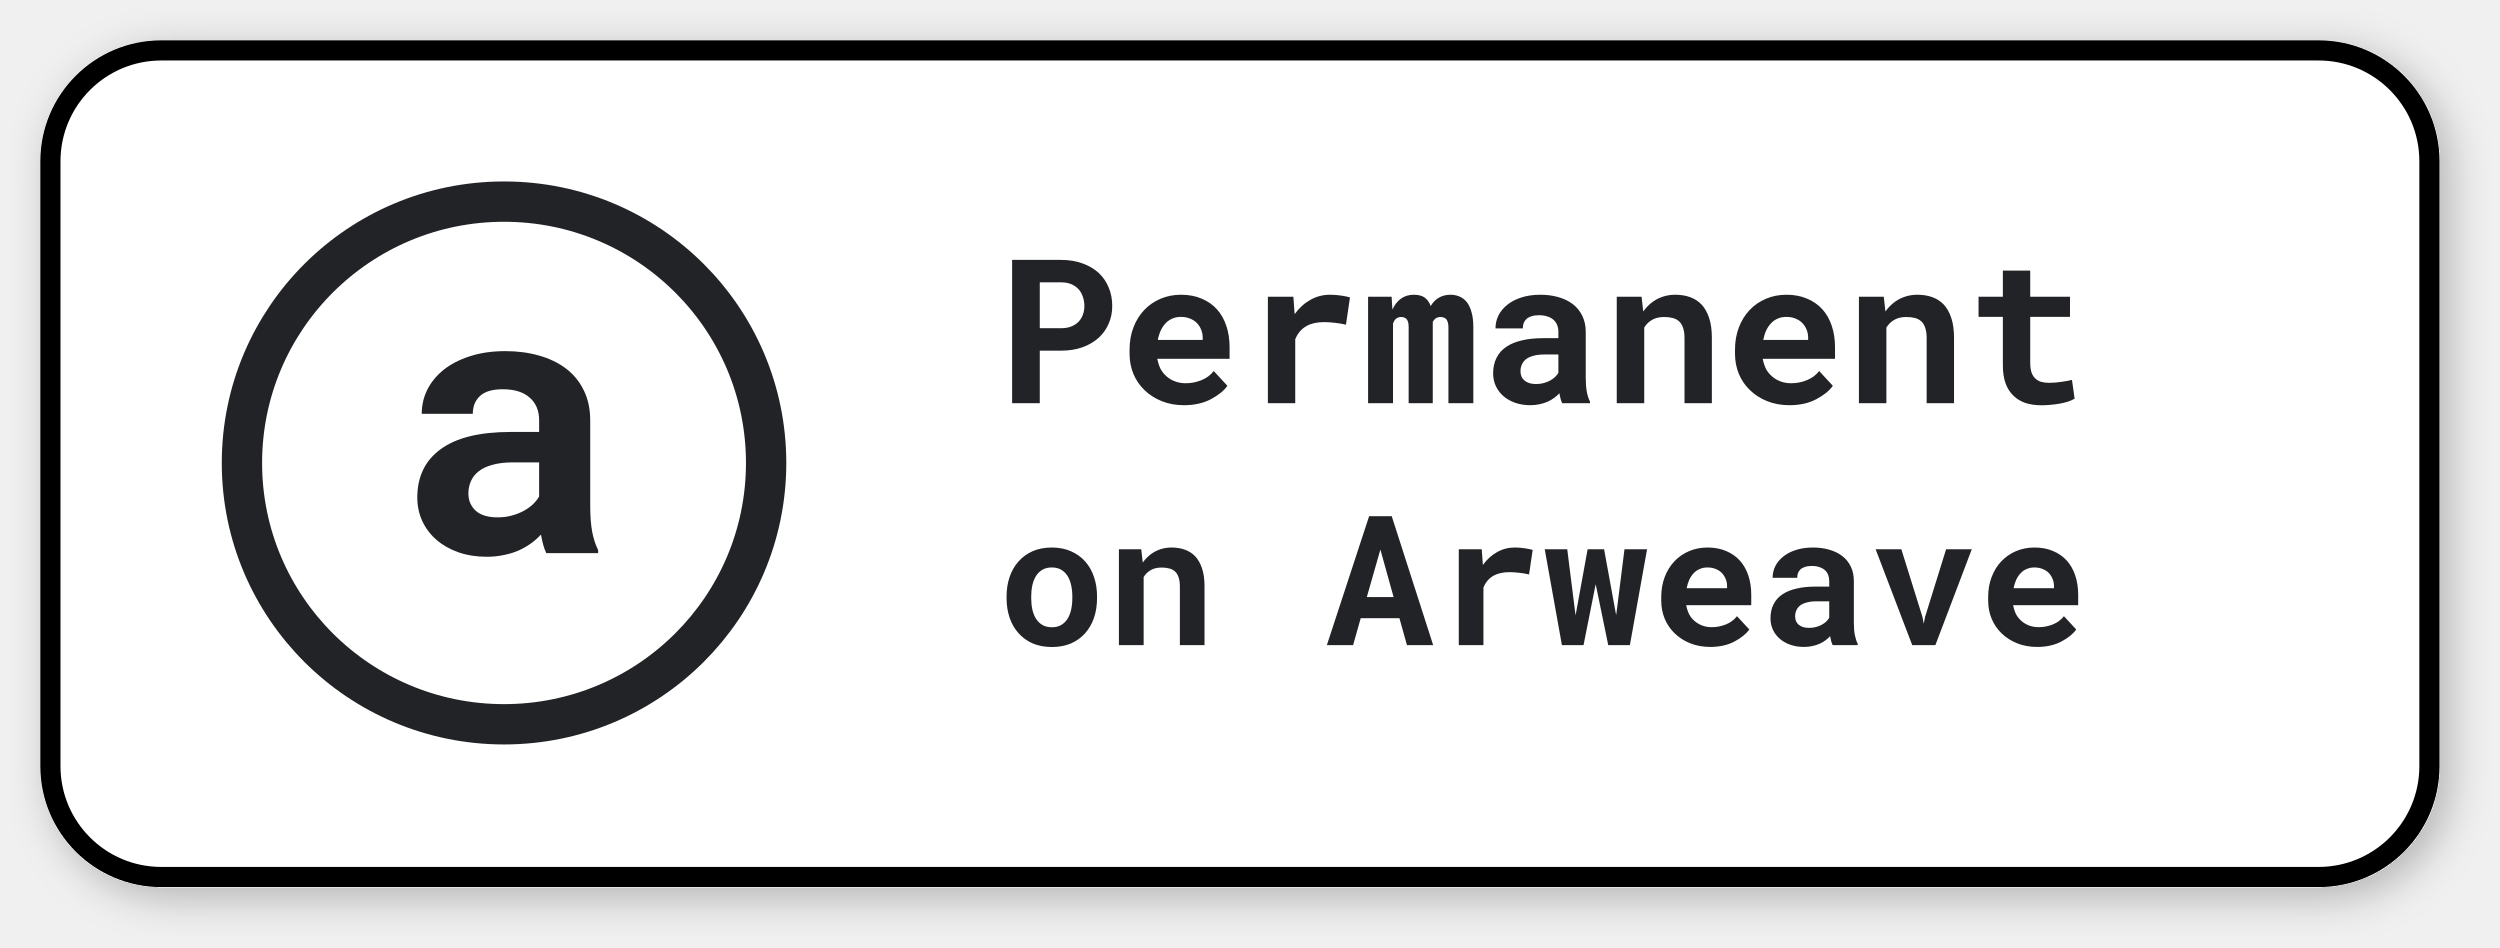
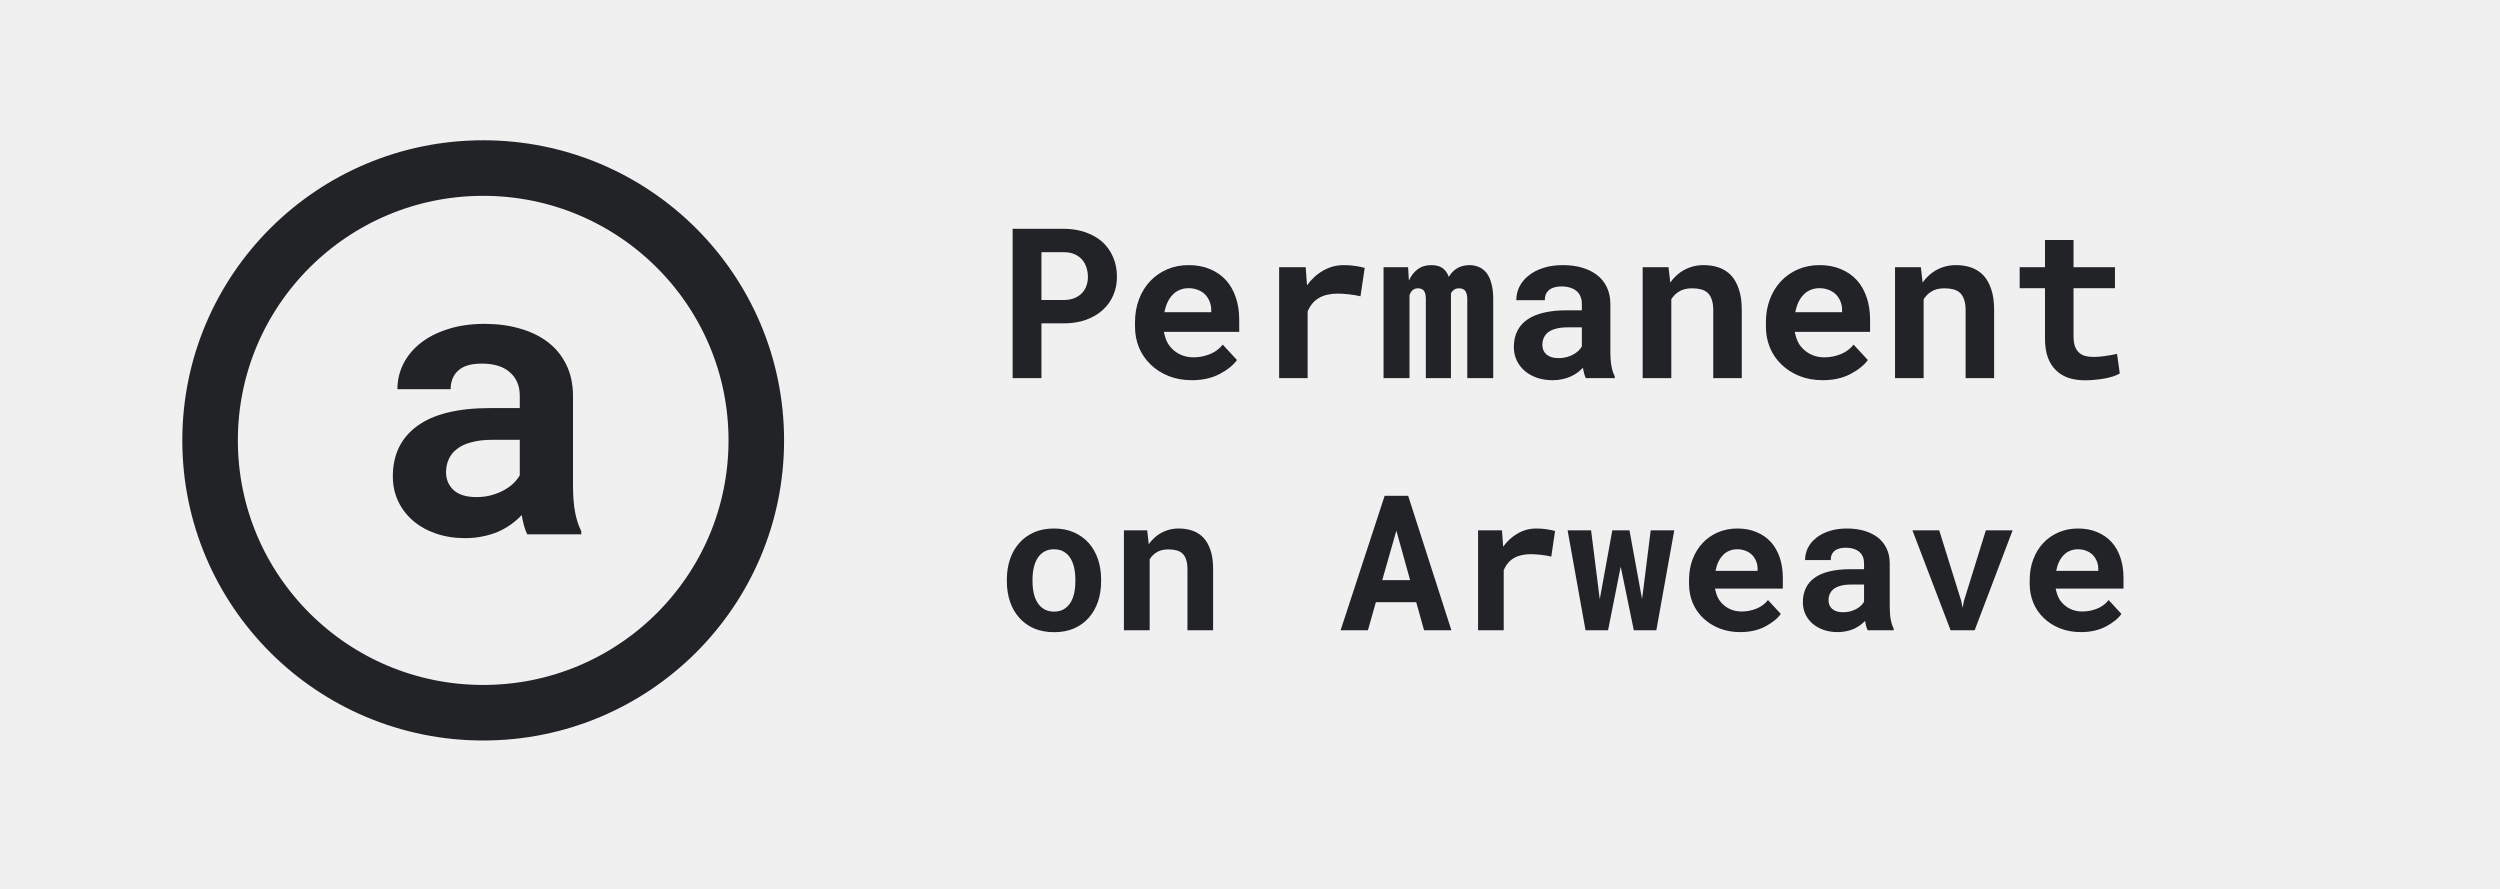
- <svg xmlns="http://www.w3.org/2000/svg" width="124" height="47" viewBox="0 0 124 47" fill="none">
-   <g filter="url(#filter0_d_0_3)">
-     <rect x="2" y="2" width="119" height="42" rx="6" fill="white" />
-     <path d="M27.097 27.434C27.036 27.313 26.984 27.173 26.942 27.016C26.899 26.858 26.863 26.692 26.832 26.516C26.692 26.667 26.532 26.81 26.349 26.943C26.167 27.076 25.963 27.195 25.738 27.298C25.52 27.395 25.277 27.47 25.009 27.525C24.742 27.585 24.453 27.616 24.143 27.616C23.639 27.616 23.174 27.543 22.749 27.398C22.33 27.252 21.968 27.049 21.664 26.788C21.36 26.528 21.123 26.219 20.953 25.861C20.783 25.498 20.698 25.104 20.698 24.68C20.698 23.643 21.084 22.843 21.856 22.28C22.633 21.71 23.791 21.425 25.328 21.425H26.741V20.843C26.741 20.371 26.586 19.998 26.276 19.725C25.966 19.447 25.52 19.307 24.936 19.307C24.42 19.307 24.043 19.419 23.806 19.644C23.569 19.862 23.451 20.156 23.451 20.525H20.917C20.917 20.107 21.008 19.71 21.19 19.334C21.379 18.959 21.649 18.628 22.002 18.344C22.36 18.059 22.794 17.835 23.305 17.671C23.821 17.501 24.411 17.416 25.073 17.416C25.669 17.416 26.222 17.489 26.732 17.635C27.248 17.78 27.695 17.995 28.072 18.28C28.449 18.565 28.743 18.925 28.956 19.362C29.169 19.792 29.275 20.292 29.275 20.862V25.08C29.275 25.607 29.308 26.043 29.375 26.389C29.442 26.734 29.539 27.031 29.667 27.279V27.434H27.097ZM24.681 25.661C24.936 25.661 25.173 25.631 25.392 25.57C25.611 25.51 25.808 25.431 25.985 25.334C26.161 25.237 26.313 25.128 26.44 25.007C26.568 24.88 26.668 24.752 26.741 24.625V22.934H25.447C25.052 22.934 24.715 22.974 24.435 23.052C24.156 23.125 23.928 23.231 23.752 23.371C23.575 23.504 23.445 23.668 23.36 23.861C23.274 24.049 23.232 24.255 23.232 24.48C23.232 24.819 23.351 25.101 23.587 25.325C23.831 25.549 24.195 25.661 24.681 25.661Z" fill="#222326" />
-     <path d="M38 22.963C38 30.119 32.182 35.925 25 35.925C17.818 35.925 12 30.119 12 22.963C12 15.806 17.818 10 25 10C32.182 10 38 15.806 38 22.963Z" stroke="#222326" stroke-width="2" />
-     <path d="M51.573 17.393H52.633C53.02 17.393 53.37 17.337 53.683 17.227C53.995 17.116 54.262 16.961 54.483 16.763C54.702 16.567 54.869 16.335 54.986 16.064C55.107 15.794 55.167 15.5 55.167 15.181C55.167 14.839 55.107 14.528 54.986 14.248C54.869 13.968 54.702 13.727 54.483 13.525C54.262 13.327 53.995 13.172 53.683 13.062C53.37 12.948 53.02 12.891 52.633 12.891H50.201V20H51.573V17.393ZM51.573 16.279V14.004H52.633C52.828 14.004 52.997 14.035 53.141 14.097C53.284 14.159 53.404 14.243 53.502 14.351C53.596 14.458 53.666 14.583 53.712 14.727C53.761 14.87 53.785 15.024 53.785 15.19C53.785 15.334 53.761 15.472 53.712 15.605C53.666 15.736 53.596 15.851 53.502 15.952C53.404 16.053 53.284 16.133 53.141 16.191C52.997 16.25 52.828 16.279 52.633 16.279H51.573ZM58.731 20.098C59.242 20.098 59.685 19.998 60.06 19.8C60.434 19.601 60.707 19.38 60.88 19.136L60.201 18.403C60.045 18.605 59.842 18.756 59.591 18.857C59.34 18.958 59.081 19.009 58.815 19.009C58.626 19.009 58.452 18.98 58.292 18.921C58.133 18.862 57.991 18.779 57.867 18.672C57.747 18.568 57.651 18.452 57.579 18.325C57.508 18.195 57.449 18.024 57.403 17.812V17.798H60.987V17.222C60.987 16.834 60.934 16.481 60.826 16.162C60.719 15.84 60.562 15.565 60.357 15.337C60.149 15.109 59.895 14.933 59.596 14.81C59.3 14.683 58.961 14.619 58.58 14.619C58.212 14.619 57.872 14.686 57.56 14.819C57.247 14.953 56.977 15.14 56.749 15.381C56.521 15.622 56.344 15.91 56.217 16.245C56.09 16.577 56.026 16.945 56.026 17.349V17.544C56.026 17.899 56.09 18.232 56.217 18.545C56.347 18.854 56.531 19.123 56.769 19.351C57.006 19.582 57.291 19.764 57.623 19.898C57.955 20.031 58.325 20.098 58.731 20.098ZM58.57 15.718C58.743 15.718 58.894 15.745 59.024 15.801C59.158 15.853 59.27 15.925 59.361 16.016C59.453 16.11 59.524 16.221 59.576 16.348C59.628 16.475 59.654 16.61 59.654 16.753V16.86H57.428C57.46 16.688 57.509 16.532 57.574 16.392C57.639 16.252 57.721 16.131 57.818 16.03C57.913 15.929 58.023 15.853 58.15 15.801C58.277 15.745 58.417 15.718 58.57 15.718ZM65.968 14.619C65.613 14.619 65.286 14.705 64.986 14.878C64.687 15.047 64.43 15.282 64.215 15.581L64.205 15.464L64.151 14.717H62.887V20H64.244V16.826C64.306 16.676 64.384 16.546 64.478 16.436C64.573 16.325 64.687 16.234 64.82 16.162C64.931 16.1 65.056 16.055 65.196 16.025C65.34 15.993 65.499 15.977 65.675 15.977C65.844 15.977 66.022 15.988 66.207 16.011C66.396 16.03 66.58 16.061 66.759 16.104L66.959 14.751C66.852 14.718 66.71 14.689 66.534 14.663C66.362 14.634 66.173 14.619 65.968 14.619ZM69.024 14.717H67.857V20H69.093V16.045C69.109 16.003 69.127 15.963 69.147 15.928C69.166 15.892 69.189 15.861 69.215 15.835C69.251 15.799 69.291 15.771 69.337 15.752C69.382 15.732 69.435 15.723 69.493 15.723C69.545 15.723 69.594 15.731 69.64 15.747C69.685 15.76 69.726 15.784 69.762 15.82C69.794 15.856 69.82 15.907 69.84 15.972C69.859 16.037 69.869 16.12 69.869 16.221V20H71.065V16.104C71.065 16.064 71.065 16.034 71.065 16.011C71.065 15.988 71.065 15.973 71.065 15.967C71.082 15.931 71.101 15.9 71.124 15.874C71.147 15.845 71.173 15.819 71.202 15.796C71.238 15.773 71.275 15.755 71.314 15.742C71.357 15.729 71.404 15.723 71.456 15.723C71.505 15.723 71.552 15.731 71.598 15.747C71.647 15.76 71.689 15.784 71.725 15.82C71.76 15.859 71.788 15.912 71.808 15.977C71.83 16.042 71.842 16.125 71.842 16.226V20H73.077V16.23C73.077 15.938 73.048 15.69 72.989 15.488C72.934 15.283 72.856 15.116 72.755 14.985C72.651 14.858 72.529 14.766 72.389 14.707C72.252 14.648 72.104 14.619 71.944 14.619C71.817 14.619 71.7 14.635 71.593 14.668C71.485 14.7 71.389 14.746 71.305 14.805C71.236 14.85 71.173 14.906 71.114 14.971C71.059 15.033 71.008 15.102 70.963 15.181C70.934 15.099 70.898 15.028 70.856 14.966C70.816 14.901 70.769 14.845 70.714 14.8C70.642 14.738 70.558 14.692 70.46 14.663C70.362 14.634 70.252 14.619 70.128 14.619C69.874 14.619 69.658 14.686 69.478 14.819C69.303 14.95 69.164 15.129 69.064 15.356L69.024 14.717ZM77.486 20H78.863V19.917C78.795 19.784 78.743 19.624 78.707 19.439C78.671 19.253 78.653 19.019 78.653 18.735V16.47C78.653 16.164 78.596 15.895 78.482 15.664C78.368 15.43 78.211 15.236 78.009 15.083C77.807 14.93 77.568 14.815 77.291 14.736C77.018 14.658 76.721 14.619 76.402 14.619C76.047 14.619 75.732 14.665 75.455 14.756C75.182 14.844 74.951 14.964 74.762 15.117C74.57 15.27 74.423 15.448 74.322 15.649C74.225 15.851 74.176 16.064 74.176 16.289H75.533C75.533 16.195 75.546 16.108 75.572 16.03C75.602 15.952 75.645 15.885 75.704 15.83C75.769 15.768 75.854 15.721 75.958 15.688C76.062 15.653 76.186 15.635 76.329 15.635C76.492 15.635 76.633 15.656 76.754 15.698C76.878 15.737 76.98 15.794 77.061 15.869C77.14 15.941 77.198 16.027 77.237 16.128C77.276 16.226 77.296 16.336 77.296 16.46V16.773H76.539C76.148 16.773 75.802 16.808 75.499 16.88C75.2 16.948 74.947 17.049 74.742 17.183C74.514 17.329 74.343 17.516 74.23 17.744C74.116 17.969 74.059 18.227 74.059 18.52C74.059 18.748 74.104 18.96 74.195 19.155C74.287 19.347 74.413 19.513 74.576 19.653C74.739 19.793 74.933 19.902 75.157 19.98C75.385 20.059 75.634 20.098 75.904 20.098C76.07 20.098 76.225 20.081 76.368 20.049C76.511 20.02 76.643 19.977 76.764 19.922C76.881 19.87 76.988 19.808 77.086 19.736C77.184 19.665 77.27 19.588 77.345 19.507C77.361 19.601 77.38 19.691 77.403 19.775C77.426 19.86 77.454 19.935 77.486 20ZM76.192 19.048C76.065 19.048 75.953 19.033 75.856 19.004C75.761 18.971 75.681 18.929 75.616 18.877C75.551 18.822 75.501 18.755 75.465 18.677C75.432 18.595 75.416 18.508 75.416 18.413C75.416 18.293 75.439 18.182 75.484 18.081C75.53 17.977 75.6 17.887 75.694 17.812C75.789 17.741 75.911 17.686 76.061 17.646C76.21 17.604 76.391 17.583 76.603 17.583H77.296V18.491C77.257 18.56 77.203 18.628 77.135 18.696C77.066 18.761 76.985 18.82 76.891 18.872C76.796 18.924 76.69 18.966 76.573 18.999C76.456 19.032 76.329 19.048 76.192 19.048ZM80.191 20H81.554V16.245C81.599 16.174 81.65 16.108 81.705 16.05C81.76 15.991 81.822 15.941 81.891 15.898C81.975 15.84 82.071 15.796 82.179 15.767C82.289 15.737 82.41 15.723 82.54 15.723C82.696 15.723 82.836 15.739 82.96 15.771C83.084 15.801 83.189 15.854 83.277 15.933C83.365 16.011 83.432 16.118 83.478 16.255C83.526 16.388 83.551 16.559 83.551 16.768V20H84.908V16.748C84.908 16.364 84.863 16.038 84.772 15.771C84.684 15.501 84.56 15.28 84.4 15.107C84.238 14.938 84.046 14.815 83.824 14.736C83.603 14.658 83.359 14.619 83.092 14.619C82.883 14.619 82.686 14.648 82.501 14.707C82.315 14.766 82.144 14.85 81.988 14.961C81.897 15.026 81.811 15.099 81.73 15.181C81.648 15.262 81.573 15.352 81.505 15.449L81.422 14.717H80.191V20ZM88.761 20.098C89.272 20.098 89.715 19.998 90.089 19.8C90.463 19.601 90.737 19.38 90.909 19.136L90.231 18.403C90.074 18.605 89.871 18.756 89.62 18.857C89.37 18.958 89.111 19.009 88.844 19.009C88.655 19.009 88.481 18.98 88.321 18.921C88.162 18.862 88.02 18.779 87.897 18.672C87.776 18.568 87.68 18.452 87.608 18.325C87.537 18.195 87.478 18.024 87.433 17.812V17.798H91.017V17.222C91.017 16.834 90.963 16.481 90.856 16.162C90.748 15.84 90.592 15.565 90.387 15.337C90.178 15.109 89.924 14.933 89.625 14.81C89.329 14.683 88.99 14.619 88.609 14.619C88.242 14.619 87.901 14.686 87.589 14.819C87.276 14.953 87.006 15.14 86.778 15.381C86.55 15.622 86.373 15.91 86.246 16.245C86.119 16.577 86.056 16.945 86.056 17.349V17.544C86.056 17.899 86.119 18.232 86.246 18.545C86.376 18.854 86.56 19.123 86.798 19.351C87.035 19.582 87.32 19.764 87.652 19.898C87.984 20.031 88.354 20.098 88.761 20.098ZM88.6 15.718C88.772 15.718 88.924 15.745 89.054 15.801C89.187 15.853 89.299 15.925 89.391 16.016C89.482 16.11 89.553 16.221 89.606 16.348C89.658 16.475 89.684 16.61 89.684 16.753V16.86H87.457C87.49 16.688 87.538 16.532 87.603 16.392C87.669 16.252 87.75 16.131 87.848 16.03C87.942 15.929 88.053 15.853 88.18 15.801C88.307 15.745 88.447 15.718 88.6 15.718ZM92.203 20H93.565V16.245C93.611 16.174 93.662 16.108 93.717 16.05C93.772 15.991 93.834 15.941 93.902 15.898C93.987 15.84 94.083 15.796 94.19 15.767C94.301 15.737 94.421 15.723 94.552 15.723C94.708 15.723 94.848 15.739 94.972 15.771C95.095 15.801 95.201 15.854 95.289 15.933C95.377 16.011 95.444 16.118 95.489 16.255C95.538 16.388 95.562 16.559 95.562 16.768V20H96.92V16.748C96.92 16.364 96.874 16.038 96.783 15.771C96.695 15.501 96.572 15.28 96.412 15.107C96.249 14.938 96.057 14.815 95.836 14.736C95.615 14.658 95.37 14.619 95.103 14.619C94.895 14.619 94.698 14.648 94.513 14.707C94.327 14.766 94.156 14.85 94 14.961C93.909 15.026 93.823 15.099 93.741 15.181C93.66 15.262 93.585 15.352 93.517 15.449L93.434 14.717H92.203V20ZM100.699 13.423H99.342V14.717H98.136V15.718H99.342V18.12C99.342 18.468 99.387 18.768 99.478 19.019C99.57 19.266 99.7 19.469 99.869 19.629C100.035 19.792 100.235 19.912 100.47 19.99C100.707 20.065 100.971 20.102 101.261 20.102C101.41 20.102 101.562 20.094 101.715 20.078C101.871 20.065 102.021 20.046 102.164 20.02C102.307 19.994 102.442 19.961 102.569 19.922C102.696 19.88 102.807 19.831 102.901 19.775L102.77 18.843C102.708 18.859 102.633 18.875 102.545 18.892C102.46 18.908 102.369 18.922 102.271 18.936C102.171 18.952 102.065 18.965 101.954 18.975C101.847 18.984 101.741 18.989 101.637 18.989C101.493 18.989 101.363 18.973 101.246 18.94C101.132 18.908 101.035 18.852 100.953 18.774C100.872 18.7 100.808 18.599 100.763 18.472C100.72 18.341 100.699 18.18 100.699 17.988V15.718H102.672V14.717H100.699V13.423ZM49.926 29.579V29.671C49.926 30.02 49.976 30.342 50.076 30.638C50.175 30.931 50.322 31.186 50.515 31.402C50.706 31.619 50.94 31.789 51.218 31.912C51.499 32.032 51.819 32.092 52.176 32.092C52.531 32.092 52.847 32.032 53.126 31.912C53.404 31.789 53.638 31.619 53.829 31.402C54.019 31.186 54.164 30.931 54.264 30.638C54.363 30.342 54.413 30.02 54.413 29.671V29.579C54.413 29.233 54.363 28.914 54.264 28.621C54.164 28.325 54.019 28.068 53.829 27.852C53.635 27.635 53.399 27.465 53.121 27.342C52.843 27.219 52.525 27.157 52.167 27.157C51.81 27.157 51.492 27.219 51.214 27.342C50.938 27.465 50.706 27.635 50.515 27.852C50.322 28.068 50.175 28.325 50.076 28.621C49.976 28.914 49.926 29.233 49.926 29.579ZM51.148 29.671V29.579C51.148 29.385 51.167 29.202 51.205 29.029C51.243 28.856 51.303 28.704 51.385 28.572C51.467 28.44 51.573 28.336 51.702 28.26C51.831 28.184 51.986 28.146 52.167 28.146C52.352 28.146 52.509 28.184 52.638 28.26C52.767 28.336 52.872 28.44 52.954 28.572C53.033 28.704 53.092 28.856 53.13 29.029C53.168 29.202 53.187 29.385 53.187 29.579V29.671C53.187 29.87 53.168 30.058 53.13 30.233C53.092 30.406 53.033 30.557 52.954 30.686C52.872 30.818 52.767 30.922 52.638 30.998C52.509 31.074 52.355 31.112 52.176 31.112C51.992 31.112 51.834 31.074 51.702 30.998C51.573 30.922 51.467 30.818 51.385 30.686C51.303 30.557 51.243 30.406 51.205 30.233C51.167 30.058 51.148 29.87 51.148 29.671ZM55.498 32H56.725V28.621C56.766 28.556 56.811 28.498 56.861 28.445C56.911 28.392 56.966 28.347 57.028 28.309C57.104 28.256 57.19 28.216 57.287 28.19C57.387 28.164 57.495 28.15 57.612 28.15C57.753 28.15 57.879 28.165 57.99 28.194C58.102 28.221 58.197 28.269 58.276 28.339C58.355 28.41 58.415 28.506 58.456 28.629C58.5 28.75 58.522 28.903 58.522 29.091V32H59.744V29.073C59.744 28.727 59.703 28.435 59.621 28.194C59.541 27.951 59.43 27.752 59.287 27.597C59.14 27.444 58.967 27.333 58.768 27.263C58.569 27.192 58.349 27.157 58.109 27.157C57.921 27.157 57.744 27.184 57.577 27.236C57.41 27.289 57.256 27.365 57.116 27.465C57.034 27.523 56.956 27.589 56.883 27.663C56.81 27.736 56.742 27.816 56.681 27.904L56.606 27.245H55.498V32ZM69.412 30.664L69.785 32H71.086L69.029 25.602H67.909L65.812 32H67.113L67.491 30.664H69.412ZM67.794 29.614L68.467 27.258L69.122 29.614H67.794ZM75.129 27.157C74.81 27.157 74.515 27.235 74.246 27.39C73.976 27.543 73.745 27.753 73.551 28.023L73.543 27.918L73.494 27.245H72.356V32H73.578V29.144C73.633 29.009 73.704 28.892 73.789 28.792C73.874 28.692 73.976 28.61 74.096 28.546C74.196 28.49 74.309 28.449 74.435 28.423C74.564 28.394 74.707 28.379 74.865 28.379C75.018 28.379 75.177 28.389 75.344 28.41C75.514 28.427 75.68 28.455 75.841 28.493L76.021 27.276C75.924 27.247 75.797 27.22 75.639 27.197C75.483 27.17 75.314 27.157 75.129 27.157ZM77.471 32H78.543L79.049 29.46L79.145 28.977L79.247 29.46L79.769 32H80.842L81.694 27.245H80.574L80.222 30.049L80.161 30.51L80.077 30.058L79.563 27.245H78.746L78.231 30.071L78.148 30.523L78.091 30.071L77.735 27.245H76.619L77.471 32ZM84.832 32.088C85.292 32.088 85.69 31.998 86.027 31.82C86.364 31.641 86.61 31.442 86.766 31.222L86.155 30.563C86.014 30.745 85.831 30.881 85.606 30.972C85.38 31.062 85.147 31.108 84.907 31.108C84.737 31.108 84.58 31.081 84.436 31.029C84.293 30.976 84.165 30.901 84.054 30.805C83.946 30.711 83.859 30.607 83.795 30.493C83.731 30.375 83.678 30.222 83.637 30.031V30.018H86.862V29.5C86.862 29.151 86.814 28.833 86.717 28.546C86.621 28.256 86.48 28.008 86.295 27.803C86.108 27.598 85.879 27.44 85.61 27.329C85.343 27.214 85.039 27.157 84.696 27.157C84.365 27.157 84.059 27.217 83.777 27.337C83.496 27.457 83.253 27.626 83.048 27.843C82.843 28.06 82.683 28.319 82.569 28.621C82.455 28.919 82.397 29.25 82.397 29.614V29.79C82.397 30.109 82.455 30.409 82.569 30.69C82.686 30.969 82.852 31.21 83.065 31.416C83.279 31.623 83.536 31.788 83.835 31.908C84.133 32.028 84.466 32.088 84.832 32.088ZM84.687 28.146C84.842 28.146 84.978 28.171 85.096 28.221C85.216 28.268 85.317 28.332 85.399 28.414C85.481 28.499 85.545 28.599 85.592 28.713C85.639 28.827 85.663 28.949 85.663 29.078V29.174H83.659C83.688 29.019 83.732 28.878 83.79 28.752C83.849 28.627 83.922 28.518 84.01 28.427C84.095 28.336 84.195 28.268 84.309 28.221C84.423 28.171 84.549 28.146 84.687 28.146ZM90.901 32H92.14V31.925C92.079 31.805 92.032 31.662 91.999 31.495C91.967 31.328 91.951 31.117 91.951 30.862V28.823C91.951 28.547 91.9 28.306 91.797 28.098C91.695 27.887 91.553 27.712 91.371 27.575C91.189 27.437 90.974 27.333 90.725 27.263C90.479 27.192 90.212 27.157 89.925 27.157C89.606 27.157 89.322 27.198 89.073 27.28C88.827 27.359 88.619 27.468 88.449 27.605C88.276 27.743 88.144 27.903 88.053 28.084C87.965 28.266 87.921 28.458 87.921 28.66H89.143C89.143 28.575 89.155 28.498 89.178 28.427C89.205 28.357 89.244 28.297 89.297 28.247C89.356 28.191 89.432 28.149 89.525 28.12C89.619 28.087 89.731 28.071 89.859 28.071C90.006 28.071 90.133 28.09 90.242 28.128C90.353 28.164 90.445 28.215 90.519 28.282C90.589 28.347 90.642 28.424 90.677 28.515C90.712 28.603 90.73 28.703 90.73 28.814V29.095H90.048C89.697 29.095 89.385 29.127 89.112 29.192C88.843 29.253 88.616 29.344 88.431 29.464C88.226 29.596 88.072 29.765 87.97 29.97C87.867 30.172 87.816 30.405 87.816 30.669C87.816 30.873 87.857 31.064 87.939 31.24C88.021 31.413 88.135 31.562 88.282 31.688C88.428 31.814 88.603 31.912 88.805 31.982C89.01 32.053 89.234 32.088 89.477 32.088C89.626 32.088 89.766 32.073 89.894 32.044C90.023 32.018 90.142 31.98 90.251 31.93C90.356 31.883 90.453 31.827 90.54 31.763C90.628 31.698 90.706 31.629 90.773 31.556C90.788 31.641 90.806 31.722 90.826 31.798C90.847 31.874 90.872 31.941 90.901 32ZM89.736 31.143C89.622 31.143 89.521 31.13 89.433 31.104C89.348 31.074 89.276 31.036 89.218 30.989C89.159 30.939 89.114 30.879 89.082 30.809C89.052 30.736 89.038 30.657 89.038 30.572C89.038 30.463 89.058 30.364 89.099 30.273C89.14 30.179 89.203 30.099 89.288 30.031C89.373 29.967 89.483 29.917 89.618 29.882C89.752 29.844 89.915 29.825 90.106 29.825H90.73V30.642C90.694 30.704 90.646 30.765 90.585 30.827C90.523 30.885 90.45 30.938 90.365 30.985C90.28 31.032 90.185 31.07 90.079 31.099C89.974 31.128 89.859 31.143 89.736 31.143ZM94.847 32H95.994L97.8 27.245H96.526L95.484 30.598L95.418 30.932L95.353 30.598L94.307 27.245H93.032L94.847 32ZM101.048 32.088C101.508 32.088 101.906 31.998 102.243 31.82C102.58 31.641 102.826 31.442 102.981 31.222L102.371 30.563C102.23 30.745 102.047 30.881 101.821 30.972C101.596 31.062 101.363 31.108 101.123 31.108C100.953 31.108 100.796 31.081 100.652 31.029C100.509 30.976 100.381 30.901 100.27 30.805C100.162 30.711 100.075 30.607 100.011 30.493C99.946 30.375 99.894 30.222 99.853 30.031V30.018H103.078V29.5C103.078 29.151 103.03 28.833 102.933 28.546C102.836 28.256 102.696 28.008 102.511 27.803C102.324 27.598 102.095 27.44 101.826 27.329C101.559 27.214 101.254 27.157 100.912 27.157C100.581 27.157 100.274 27.217 99.993 27.337C99.712 27.457 99.469 27.626 99.264 27.843C99.059 28.06 98.899 28.319 98.785 28.621C98.67 28.919 98.613 29.25 98.613 29.614V29.79C98.613 30.109 98.67 30.409 98.785 30.69C98.902 30.969 99.067 31.21 99.281 31.416C99.495 31.623 99.751 31.788 100.05 31.908C100.349 32.028 100.682 32.088 101.048 32.088ZM100.903 28.146C101.058 28.146 101.194 28.171 101.312 28.221C101.432 28.268 101.533 28.332 101.615 28.414C101.697 28.499 101.761 28.599 101.808 28.713C101.855 28.827 101.878 28.949 101.878 29.078V29.174H99.874C99.904 29.019 99.948 28.878 100.006 28.752C100.065 28.627 100.138 28.518 100.226 28.427C100.311 28.336 100.411 28.268 100.525 28.221C100.639 28.171 100.765 28.146 100.903 28.146Z" fill="#222326" />
-     <rect x="2.5" y="2.5" width="118" height="41" rx="5.5" stroke="black" />
-   </g>
-   <defs>
-     <filter id="filter0_d_0_3" x="0.5" y="0.5" width="123" height="46" filterUnits="userSpaceOnUse" color-interpolation-filters="sRGB">
-       <feFlood flood-opacity="0" result="BackgroundImageFix" />
-       <feColorMatrix in="SourceAlpha" type="matrix" values="0 0 0 0 0 0 0 0 0 0 0 0 0 0 0 0 0 0 127 0" result="hardAlpha" />
-       <feOffset dx="0.5" dy="0.5" />
-       <feGaussianBlur stdDeviation="1" />
-       <feComposite in2="hardAlpha" operator="out" />
-       <feColorMatrix type="matrix" values="0 0 0 0 0 0 0 0 0 0 0 0 0 0 0 0 0 0 0.25 0" />
-       <feBlend mode="normal" in2="BackgroundImageFix" result="effect1_dropShadow_0_3" />
-       <feBlend mode="normal" in="SourceGraphic" in2="effect1_dropShadow_0_3" result="shape" />
-     </filter>
-   </defs>
+ <svg xmlns="http://www.w3.org/2000/svg" width="90" height="32" viewBox="0 0 90 32" fill="none">
+   <path d="M18.981 19.236C18.935 19.144 18.896 19.039 18.864 18.919C18.831 18.8 18.804 18.674 18.781 18.541C18.675 18.656 18.553 18.764 18.416 18.864C18.278 18.965 18.124 19.055 17.954 19.133C17.788 19.206 17.604 19.263 17.402 19.305C17.2 19.35 16.982 19.373 16.747 19.373C16.366 19.373 16.014 19.318 15.693 19.208C15.376 19.098 15.102 18.945 14.872 18.748C14.643 18.551 14.463 18.317 14.335 18.046C14.206 17.771 14.142 17.474 14.142 17.153C14.142 16.369 14.434 15.764 15.017 15.338C15.605 14.907 16.481 14.691 17.643 14.691H18.712V14.251C18.712 13.894 18.595 13.612 18.36 13.406C18.126 13.195 17.788 13.09 17.347 13.09C16.956 13.09 16.672 13.174 16.492 13.344C16.313 13.509 16.223 13.731 16.223 14.011H14.307C14.307 13.694 14.376 13.394 14.514 13.11C14.656 12.826 14.861 12.576 15.127 12.361C15.399 12.145 15.727 11.976 16.113 11.852C16.504 11.724 16.95 11.659 17.45 11.659C17.901 11.659 18.319 11.714 18.705 11.825C19.096 11.934 19.433 12.097 19.718 12.313C20.003 12.528 20.226 12.801 20.387 13.131C20.548 13.456 20.628 13.834 20.628 14.265V17.455C20.628 17.854 20.654 18.184 20.704 18.445C20.755 18.706 20.828 18.931 20.925 19.119V19.236H18.981ZM17.154 17.895C17.347 17.895 17.526 17.872 17.692 17.826C17.857 17.781 18.006 17.721 18.14 17.648C18.273 17.574 18.388 17.492 18.484 17.4C18.581 17.304 18.657 17.208 18.712 17.111V15.833H17.733C17.434 15.833 17.179 15.863 16.968 15.922C16.756 15.977 16.584 16.057 16.451 16.163C16.318 16.264 16.219 16.387 16.154 16.534C16.09 16.676 16.058 16.832 16.058 17.002C16.058 17.258 16.148 17.471 16.327 17.641C16.511 17.81 16.786 17.895 17.154 17.895Z" fill="#222326" />
+   <path d="M27.227 15.854C27.227 21.267 22.827 25.658 17.395 25.658C11.963 25.658 7.563 21.267 7.563 15.854C7.563 10.442 11.963 6.05 17.395 6.05C22.827 6.05 27.227 10.442 27.227 15.854Z" stroke="#222326" stroke-width="2" />
+   <path d="M37.492 11.641H38.294C38.587 11.641 38.851 11.6 39.088 11.516C39.324 11.432 39.526 11.315 39.693 11.165C39.858 11.017 39.985 10.841 40.074 10.637C40.165 10.433 40.21 10.21 40.21 9.969C40.21 9.71 40.165 9.475 40.074 9.263C39.985 9.051 39.858 8.869 39.693 8.717C39.526 8.566 39.324 8.45 39.088 8.366C38.851 8.28 38.587 8.237 38.294 8.237H36.455V13.613H37.492V11.641ZM37.492 10.8V9.079H38.294C38.441 9.079 38.569 9.102 38.678 9.149C38.786 9.195 38.877 9.26 38.951 9.341C39.023 9.422 39.075 9.517 39.11 9.625C39.147 9.733 39.165 9.85 39.165 9.976C39.165 10.084 39.147 10.189 39.11 10.29C39.075 10.388 39.023 10.476 38.951 10.552C38.877 10.628 38.786 10.689 38.678 10.733C38.569 10.777 38.441 10.8 38.294 10.8H37.492ZM42.906 13.687C43.293 13.687 43.627 13.612 43.911 13.462C44.194 13.312 44.401 13.144 44.531 12.96L44.018 12.406C43.9 12.559 43.746 12.673 43.556 12.749C43.367 12.826 43.171 12.864 42.969 12.864C42.826 12.864 42.694 12.842 42.574 12.797C42.453 12.753 42.346 12.69 42.252 12.609C42.161 12.53 42.089 12.443 42.035 12.347C41.98 12.248 41.936 12.119 41.902 11.959V11.948H44.612V11.512C44.612 11.219 44.572 10.952 44.49 10.711C44.409 10.467 44.291 10.259 44.136 10.087C43.978 9.914 43.786 9.781 43.56 9.688C43.336 9.592 43.08 9.544 42.792 9.544C42.514 9.544 42.256 9.594 42.02 9.695C41.784 9.796 41.579 9.938 41.407 10.12C41.235 10.302 41.1 10.52 41.004 10.774C40.908 11.025 40.86 11.303 40.86 11.608V11.756C40.86 12.024 40.908 12.277 41.004 12.513C41.103 12.747 41.242 12.95 41.422 13.122C41.601 13.297 41.817 13.435 42.068 13.536C42.319 13.637 42.598 13.687 42.906 13.687ZM42.784 10.375C42.915 10.375 43.029 10.396 43.128 10.438C43.229 10.477 43.314 10.531 43.383 10.6C43.452 10.671 43.506 10.755 43.545 10.851C43.584 10.947 43.604 11.049 43.604 11.158V11.239H41.92C41.945 11.108 41.982 10.99 42.031 10.884C42.08 10.778 42.142 10.687 42.216 10.611C42.287 10.535 42.371 10.477 42.467 10.438C42.563 10.396 42.669 10.375 42.784 10.375ZM48.379 9.544C48.111 9.544 47.863 9.609 47.637 9.74C47.41 9.868 47.216 10.045 47.053 10.271L47.046 10.183L47.005 9.618H46.049V13.613H47.075V11.213C47.122 11.1 47.181 11.001 47.253 10.918C47.324 10.834 47.41 10.765 47.511 10.711C47.595 10.664 47.69 10.63 47.796 10.607C47.904 10.583 48.025 10.57 48.157 10.57C48.285 10.57 48.42 10.579 48.56 10.596C48.703 10.611 48.842 10.634 48.977 10.666L49.129 9.644C49.047 9.619 48.94 9.597 48.807 9.577C48.677 9.555 48.534 9.544 48.379 9.544ZM50.691 9.618H49.808V13.613H50.742V10.622C50.755 10.59 50.768 10.561 50.783 10.534C50.798 10.507 50.815 10.483 50.835 10.463C50.862 10.436 50.893 10.415 50.927 10.401C50.962 10.386 51.001 10.379 51.045 10.379C51.085 10.379 51.122 10.385 51.156 10.397C51.191 10.407 51.221 10.425 51.248 10.452C51.273 10.479 51.293 10.518 51.307 10.567C51.322 10.616 51.33 10.679 51.33 10.755V13.613H52.234V10.666C52.234 10.637 52.234 10.614 52.234 10.596C52.234 10.579 52.234 10.568 52.234 10.563C52.247 10.536 52.261 10.513 52.279 10.493C52.296 10.471 52.316 10.451 52.338 10.434C52.365 10.417 52.393 10.403 52.423 10.393C52.455 10.383 52.49 10.379 52.53 10.379C52.567 10.379 52.602 10.385 52.637 10.397C52.674 10.407 52.706 10.425 52.733 10.452C52.76 10.482 52.781 10.521 52.796 10.57C52.813 10.62 52.822 10.682 52.822 10.759V13.613H53.756V10.762C53.756 10.541 53.734 10.354 53.689 10.201C53.648 10.046 53.589 9.919 53.512 9.821C53.433 9.725 53.341 9.655 53.235 9.61C53.132 9.566 53.02 9.544 52.899 9.544C52.803 9.544 52.715 9.556 52.633 9.581C52.552 9.605 52.479 9.64 52.415 9.684C52.364 9.719 52.316 9.761 52.271 9.81C52.23 9.857 52.191 9.909 52.157 9.969C52.135 9.907 52.108 9.853 52.076 9.806C52.046 9.757 52.01 9.715 51.968 9.681C51.914 9.634 51.85 9.599 51.776 9.577C51.703 9.555 51.619 9.544 51.525 9.544C51.333 9.544 51.17 9.594 51.034 9.695C50.901 9.794 50.797 9.929 50.72 10.101L50.691 9.618ZM57.09 13.613H58.132V13.551C58.08 13.45 58.041 13.329 58.014 13.189C57.987 13.048 57.973 12.871 57.973 12.657V10.944C57.973 10.712 57.93 10.509 57.844 10.334C57.758 10.157 57.638 10.01 57.486 9.895C57.333 9.779 57.152 9.692 56.943 9.632C56.736 9.573 56.512 9.544 56.271 9.544C56.002 9.544 55.764 9.578 55.554 9.647C55.347 9.714 55.173 9.805 55.03 9.921C54.885 10.036 54.774 10.17 54.698 10.323C54.624 10.476 54.587 10.637 54.587 10.807H55.613C55.613 10.736 55.623 10.67 55.643 10.611C55.665 10.552 55.698 10.502 55.743 10.46C55.792 10.413 55.856 10.377 55.935 10.353C56.014 10.326 56.107 10.312 56.215 10.312C56.339 10.312 56.446 10.328 56.537 10.36C56.63 10.389 56.708 10.433 56.769 10.489C56.828 10.543 56.873 10.609 56.902 10.685C56.932 10.759 56.947 10.843 56.947 10.936V11.172H56.374C56.079 11.172 55.816 11.2 55.587 11.254C55.361 11.305 55.17 11.382 55.015 11.483C54.843 11.593 54.714 11.735 54.627 11.907C54.541 12.077 54.498 12.273 54.498 12.495C54.498 12.667 54.533 12.827 54.602 12.975C54.67 13.12 54.767 13.245 54.89 13.351C55.013 13.457 55.159 13.54 55.329 13.599C55.501 13.658 55.69 13.687 55.894 13.687C56.02 13.687 56.136 13.675 56.245 13.65C56.353 13.628 56.453 13.596 56.544 13.554C56.633 13.515 56.714 13.468 56.788 13.414C56.862 13.36 56.927 13.302 56.983 13.24C56.996 13.312 57.011 13.38 57.028 13.444C57.045 13.508 57.066 13.564 57.09 13.613ZM56.112 12.893C56.016 12.893 55.931 12.882 55.857 12.86C55.786 12.835 55.725 12.803 55.676 12.764C55.627 12.722 55.589 12.672 55.562 12.613C55.537 12.551 55.525 12.485 55.525 12.413C55.525 12.322 55.542 12.239 55.577 12.162C55.611 12.083 55.664 12.016 55.735 11.959C55.807 11.905 55.899 11.863 56.012 11.834C56.126 11.802 56.262 11.785 56.422 11.785H56.947V12.472C56.917 12.524 56.876 12.576 56.825 12.627C56.773 12.677 56.711 12.721 56.64 12.76C56.569 12.8 56.489 12.832 56.4 12.856C56.311 12.881 56.215 12.893 56.112 12.893ZM59.136 13.613H60.167V10.774C60.201 10.719 60.239 10.67 60.281 10.626C60.323 10.582 60.37 10.543 60.422 10.511C60.486 10.467 60.558 10.434 60.639 10.412C60.723 10.389 60.814 10.379 60.913 10.379C61.031 10.379 61.137 10.391 61.23 10.415C61.324 10.438 61.404 10.478 61.47 10.537C61.537 10.596 61.587 10.678 61.622 10.781C61.659 10.882 61.677 11.011 61.677 11.169V13.613H62.704V11.154C62.704 10.863 62.669 10.617 62.6 10.415C62.534 10.211 62.44 10.044 62.32 9.913C62.197 9.785 62.051 9.692 61.884 9.632C61.717 9.573 61.532 9.544 61.33 9.544C61.172 9.544 61.023 9.566 60.883 9.61C60.743 9.655 60.614 9.719 60.495 9.802C60.426 9.852 60.361 9.907 60.3 9.969C60.238 10.03 60.181 10.098 60.13 10.172L60.067 9.618H59.136V13.613ZM65.617 13.687C66.004 13.687 66.339 13.612 66.622 13.462C66.905 13.312 67.112 13.144 67.242 12.96L66.729 12.406C66.611 12.559 66.457 12.673 66.267 12.749C66.078 12.826 65.882 12.864 65.68 12.864C65.537 12.864 65.406 12.842 65.285 12.797C65.164 12.753 65.057 12.69 64.964 12.609C64.873 12.53 64.8 12.443 64.746 12.347C64.692 12.248 64.647 12.119 64.613 11.959V11.948H67.323V11.512C67.323 11.219 67.283 10.952 67.202 10.711C67.12 10.467 67.002 10.259 66.847 10.087C66.69 9.914 66.498 9.781 66.271 9.688C66.047 9.592 65.791 9.544 65.503 9.544C65.225 9.544 64.968 9.594 64.731 9.695C64.495 9.796 64.29 9.938 64.118 10.12C63.946 10.302 63.812 10.52 63.716 10.774C63.62 11.025 63.572 11.303 63.572 11.608V11.756C63.572 12.024 63.62 12.277 63.716 12.513C63.814 12.747 63.953 12.95 64.133 13.122C64.313 13.297 64.528 13.435 64.779 13.536C65.03 13.637 65.31 13.687 65.617 13.687ZM65.496 10.375C65.626 10.375 65.74 10.396 65.839 10.438C65.94 10.477 66.025 10.531 66.094 10.6C66.163 10.671 66.217 10.755 66.256 10.851C66.296 10.947 66.315 11.049 66.315 11.158V11.239H64.631C64.656 11.108 64.693 10.99 64.742 10.884C64.791 10.778 64.853 10.687 64.927 10.611C64.998 10.535 65.082 10.477 65.178 10.438C65.274 10.396 65.38 10.375 65.496 10.375ZM68.221 13.613H69.251V10.774C69.286 10.719 69.324 10.67 69.366 10.626C69.407 10.582 69.454 10.543 69.506 10.511C69.57 10.467 69.643 10.434 69.724 10.412C69.808 10.389 69.899 10.379 69.997 10.379C70.115 10.379 70.221 10.391 70.315 10.415C70.408 10.438 70.488 10.478 70.555 10.537C70.621 10.596 70.672 10.678 70.706 10.781C70.743 10.882 70.762 11.011 70.762 11.169V13.613H71.788V11.154C71.788 10.863 71.754 10.617 71.685 10.415C71.618 10.211 71.525 10.044 71.404 9.913C71.281 9.785 71.136 9.692 70.968 9.632C70.801 9.573 70.616 9.544 70.415 9.544C70.257 9.544 70.108 9.566 69.968 9.61C69.827 9.655 69.698 9.719 69.58 9.802C69.511 9.852 69.446 9.907 69.384 9.969C69.323 10.03 69.266 10.098 69.214 10.172L69.151 9.618H68.221V13.613ZM74.647 8.639H73.62V9.618H72.708V10.375H73.62V12.192C73.62 12.455 73.654 12.682 73.723 12.871C73.792 13.058 73.891 13.212 74.019 13.333C74.144 13.456 74.296 13.547 74.473 13.606C74.653 13.663 74.852 13.691 75.071 13.691C75.184 13.691 75.299 13.685 75.415 13.672C75.533 13.663 75.646 13.648 75.754 13.628C75.862 13.608 75.965 13.584 76.061 13.554C76.157 13.522 76.241 13.485 76.312 13.444L76.213 12.738C76.166 12.751 76.109 12.763 76.043 12.775C75.978 12.787 75.909 12.799 75.835 12.808C75.76 12.821 75.68 12.831 75.596 12.838C75.514 12.845 75.434 12.849 75.356 12.849C75.247 12.849 75.149 12.837 75.06 12.812C74.974 12.787 74.9 12.746 74.838 12.687C74.777 12.63 74.729 12.553 74.695 12.458C74.662 12.359 74.647 12.237 74.647 12.092V10.375H76.138V9.618H74.647V8.639ZM36.247 20.858V20.928C36.247 21.191 36.285 21.435 36.36 21.659C36.435 21.88 36.546 22.073 36.692 22.237C36.836 22.401 37.013 22.53 37.224 22.623C37.437 22.713 37.678 22.759 37.949 22.759C38.217 22.759 38.456 22.713 38.666 22.623C38.877 22.53 39.054 22.401 39.198 22.237C39.342 22.073 39.452 21.88 39.527 21.659C39.602 21.435 39.64 21.191 39.64 20.928V20.858C39.64 20.596 39.602 20.355 39.527 20.133C39.452 19.909 39.342 19.716 39.198 19.552C39.052 19.388 38.873 19.259 38.663 19.166C38.453 19.073 38.212 19.026 37.942 19.026C37.672 19.026 37.431 19.073 37.221 19.166C37.012 19.259 36.836 19.388 36.692 19.552C36.546 19.716 36.435 19.909 36.36 20.133C36.285 20.355 36.247 20.596 36.247 20.858ZM37.171 20.928V20.858C37.171 20.712 37.185 20.573 37.214 20.442C37.243 20.311 37.288 20.196 37.35 20.097C37.412 19.997 37.492 19.918 37.59 19.861C37.687 19.803 37.804 19.774 37.942 19.774C38.081 19.774 38.2 19.803 38.297 19.861C38.395 19.918 38.475 19.997 38.537 20.097C38.597 20.196 38.641 20.311 38.67 20.442C38.699 20.573 38.713 20.712 38.713 20.858V20.928C38.713 21.078 38.699 21.22 38.67 21.353C38.641 21.484 38.597 21.598 38.537 21.695C38.475 21.795 38.395 21.874 38.297 21.931C38.2 21.989 38.084 22.018 37.949 22.018C37.809 22.018 37.689 21.989 37.59 21.931C37.492 21.874 37.412 21.795 37.35 21.695C37.288 21.598 37.243 21.484 37.214 21.353C37.185 21.22 37.171 21.078 37.171 20.928ZM40.461 22.689H41.388V20.133C41.419 20.084 41.454 20.04 41.491 20C41.529 19.96 41.571 19.926 41.618 19.897C41.675 19.857 41.741 19.827 41.814 19.808C41.889 19.788 41.971 19.778 42.06 19.778C42.166 19.778 42.261 19.789 42.346 19.811C42.43 19.831 42.502 19.867 42.562 19.921C42.621 19.974 42.667 20.047 42.698 20.14C42.731 20.231 42.748 20.347 42.748 20.489V22.689H43.672V20.476C43.672 20.214 43.641 19.992 43.579 19.811C43.519 19.627 43.435 19.476 43.326 19.359C43.215 19.244 43.085 19.159 42.934 19.106C42.783 19.053 42.617 19.026 42.435 19.026C42.294 19.026 42.159 19.046 42.033 19.086C41.907 19.126 41.791 19.184 41.684 19.259C41.622 19.303 41.563 19.353 41.508 19.409C41.453 19.464 41.402 19.525 41.355 19.591L41.299 19.093H40.461V22.689ZM50.984 21.679L51.266 22.689H52.25L50.694 17.85H49.847L48.262 22.689H49.245L49.531 21.679H50.984ZM49.761 20.884L50.269 19.103L50.764 20.884H49.761ZM55.308 19.026C55.066 19.026 54.843 19.085 54.64 19.203C54.436 19.318 54.261 19.477 54.114 19.681L54.108 19.602L54.071 19.093H53.211V22.689H54.134V20.529C54.176 20.427 54.23 20.338 54.294 20.263C54.358 20.188 54.436 20.125 54.527 20.077C54.602 20.035 54.687 20.004 54.782 19.984C54.88 19.962 54.989 19.95 55.108 19.95C55.223 19.95 55.344 19.958 55.47 19.974C55.599 19.987 55.724 20.008 55.846 20.037L55.982 19.116C55.909 19.094 55.813 19.074 55.693 19.056C55.576 19.036 55.447 19.026 55.308 19.026ZM57.079 22.689H57.89L58.272 20.768L58.345 20.402L58.422 20.768L58.817 22.689H59.628L60.273 19.093H59.425L59.16 21.213L59.113 21.562L59.05 21.22L58.661 19.093H58.043L57.654 21.23L57.591 21.572L57.548 21.23L57.279 19.093H56.434L57.079 22.689ZM62.646 22.756C62.994 22.756 63.295 22.688 63.55 22.553C63.805 22.418 63.991 22.267 64.109 22.101L63.647 21.602C63.54 21.74 63.402 21.843 63.231 21.911C63.06 21.98 62.884 22.014 62.703 22.014C62.574 22.014 62.456 21.994 62.347 21.954C62.238 21.915 62.142 21.858 62.058 21.785C61.976 21.714 61.91 21.636 61.862 21.549C61.813 21.46 61.773 21.344 61.742 21.2V21.19H64.182V20.798C64.182 20.534 64.145 20.294 64.072 20.077C63.999 19.857 63.892 19.67 63.753 19.515C63.611 19.36 63.438 19.24 63.234 19.156C63.033 19.07 62.802 19.026 62.543 19.026C62.293 19.026 62.061 19.072 61.848 19.163C61.636 19.254 61.452 19.381 61.297 19.545C61.142 19.709 61.021 19.905 60.934 20.133C60.848 20.359 60.805 20.61 60.805 20.884V21.017C60.805 21.259 60.848 21.486 60.934 21.699C61.023 21.909 61.148 22.092 61.31 22.247C61.472 22.404 61.666 22.528 61.892 22.619C62.118 22.71 62.369 22.756 62.646 22.756ZM62.536 19.774C62.654 19.774 62.757 19.793 62.846 19.831C62.936 19.866 63.013 19.915 63.075 19.977C63.137 20.041 63.186 20.117 63.221 20.203C63.257 20.289 63.274 20.381 63.274 20.479V20.552H61.759C61.781 20.434 61.814 20.328 61.858 20.233C61.903 20.138 61.958 20.056 62.025 19.987C62.089 19.918 62.164 19.866 62.251 19.831C62.337 19.793 62.432 19.774 62.536 19.774ZM67.236 22.689H68.173V22.633C68.127 22.542 68.091 22.433 68.067 22.307C68.043 22.18 68.03 22.021 68.03 21.828V20.286C68.03 20.078 67.992 19.895 67.914 19.738C67.836 19.578 67.729 19.446 67.592 19.342C67.454 19.238 67.291 19.159 67.103 19.106C66.917 19.053 66.715 19.026 66.498 19.026C66.257 19.026 66.042 19.057 65.853 19.119C65.667 19.179 65.51 19.261 65.381 19.366C65.251 19.47 65.151 19.59 65.082 19.728C65.016 19.865 64.983 20.01 64.983 20.163H65.907C65.907 20.099 65.915 20.04 65.933 19.987C65.953 19.934 65.983 19.888 66.023 19.851C66.067 19.809 66.125 19.776 66.196 19.754C66.267 19.73 66.351 19.718 66.448 19.718C66.559 19.718 66.656 19.732 66.737 19.761C66.822 19.788 66.891 19.826 66.947 19.877C67 19.926 67.04 19.985 67.067 20.053C67.093 20.12 67.106 20.195 67.106 20.279V20.492H66.591C66.325 20.492 66.089 20.517 65.883 20.565C65.68 20.612 65.508 20.68 65.368 20.771C65.213 20.871 65.097 20.998 65.019 21.154C64.942 21.306 64.903 21.483 64.903 21.682C64.903 21.837 64.934 21.981 64.996 22.114C65.058 22.245 65.144 22.358 65.255 22.453C65.366 22.548 65.498 22.623 65.651 22.676C65.806 22.729 65.975 22.756 66.159 22.756C66.272 22.756 66.377 22.744 66.475 22.722C66.572 22.702 66.662 22.674 66.744 22.636C66.824 22.6 66.897 22.558 66.963 22.51C67.03 22.461 67.089 22.409 67.14 22.353C67.151 22.418 67.164 22.479 67.18 22.536C67.195 22.594 67.214 22.645 67.236 22.689ZM66.355 22.041C66.269 22.041 66.192 22.031 66.126 22.011C66.062 21.989 66.007 21.96 65.963 21.925C65.919 21.887 65.884 21.841 65.86 21.788C65.838 21.733 65.827 21.673 65.827 21.609C65.827 21.527 65.842 21.452 65.873 21.383C65.904 21.312 65.952 21.251 66.016 21.2C66.081 21.151 66.164 21.114 66.266 21.087C66.367 21.058 66.49 21.044 66.635 21.044H67.106V21.662C67.08 21.709 67.043 21.755 66.997 21.802C66.95 21.846 66.895 21.886 66.831 21.921C66.766 21.957 66.694 21.985 66.615 22.008C66.535 22.03 66.448 22.041 66.355 22.041ZM70.221 22.689H71.088L72.454 19.093H71.49L70.703 21.629L70.653 21.881L70.603 21.629L69.812 19.093H68.848L70.221 22.689ZM74.91 22.756C75.258 22.756 75.559 22.688 75.814 22.553C76.069 22.418 76.255 22.267 76.372 22.101L75.911 21.602C75.804 21.74 75.666 21.843 75.495 21.911C75.325 21.98 75.148 22.014 74.967 22.014C74.838 22.014 74.72 21.994 74.611 21.954C74.502 21.915 74.406 21.858 74.322 21.785C74.24 21.714 74.175 21.636 74.126 21.549C74.077 21.46 74.037 21.344 74.006 21.2V21.19H76.446V20.798C76.446 20.534 76.409 20.294 76.336 20.077C76.263 19.857 76.157 19.67 76.017 19.515C75.875 19.36 75.702 19.24 75.499 19.156C75.297 19.07 75.066 19.026 74.807 19.026C74.557 19.026 74.325 19.072 74.113 19.163C73.9 19.254 73.716 19.381 73.561 19.545C73.406 19.709 73.285 19.905 73.199 20.133C73.112 20.359 73.069 20.61 73.069 20.884V21.017C73.069 21.259 73.112 21.486 73.199 21.699C73.287 21.909 73.412 22.092 73.574 22.247C73.736 22.404 73.93 22.528 74.156 22.619C74.382 22.71 74.633 22.756 74.91 22.756ZM74.8 19.774C74.918 19.774 75.021 19.793 75.11 19.831C75.2 19.866 75.277 19.915 75.339 19.977C75.401 20.041 75.45 20.117 75.485 20.203C75.521 20.289 75.538 20.381 75.538 20.479V20.552H74.023C74.045 20.434 74.078 20.328 74.123 20.233C74.167 20.138 74.222 20.056 74.289 19.987C74.353 19.918 74.428 19.866 74.515 19.831C74.601 19.793 74.696 19.774 74.8 19.774Z" fill="#222326" />
</svg>
